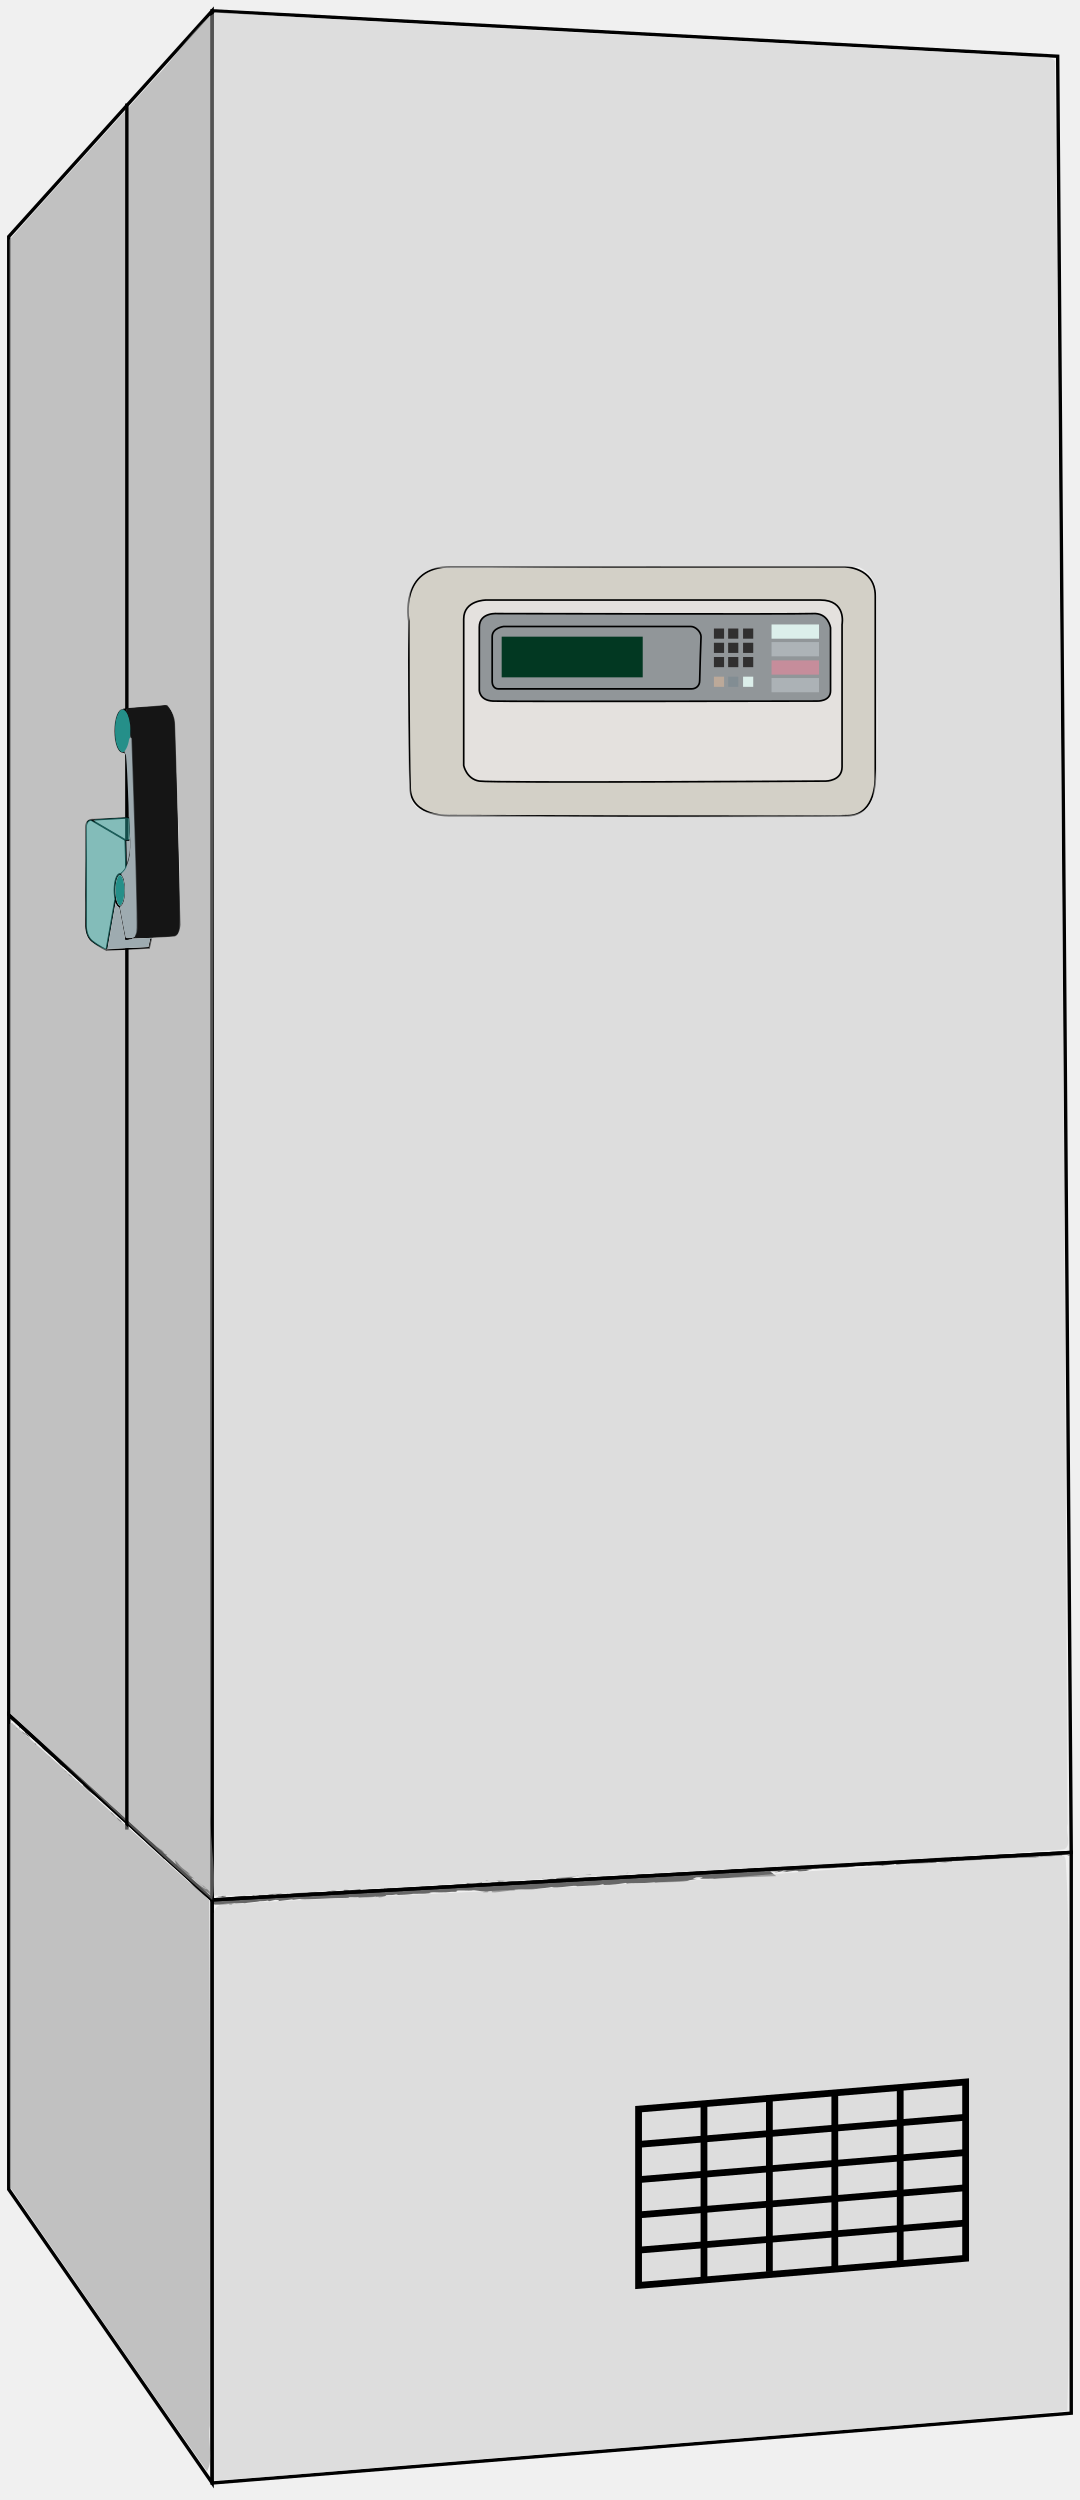
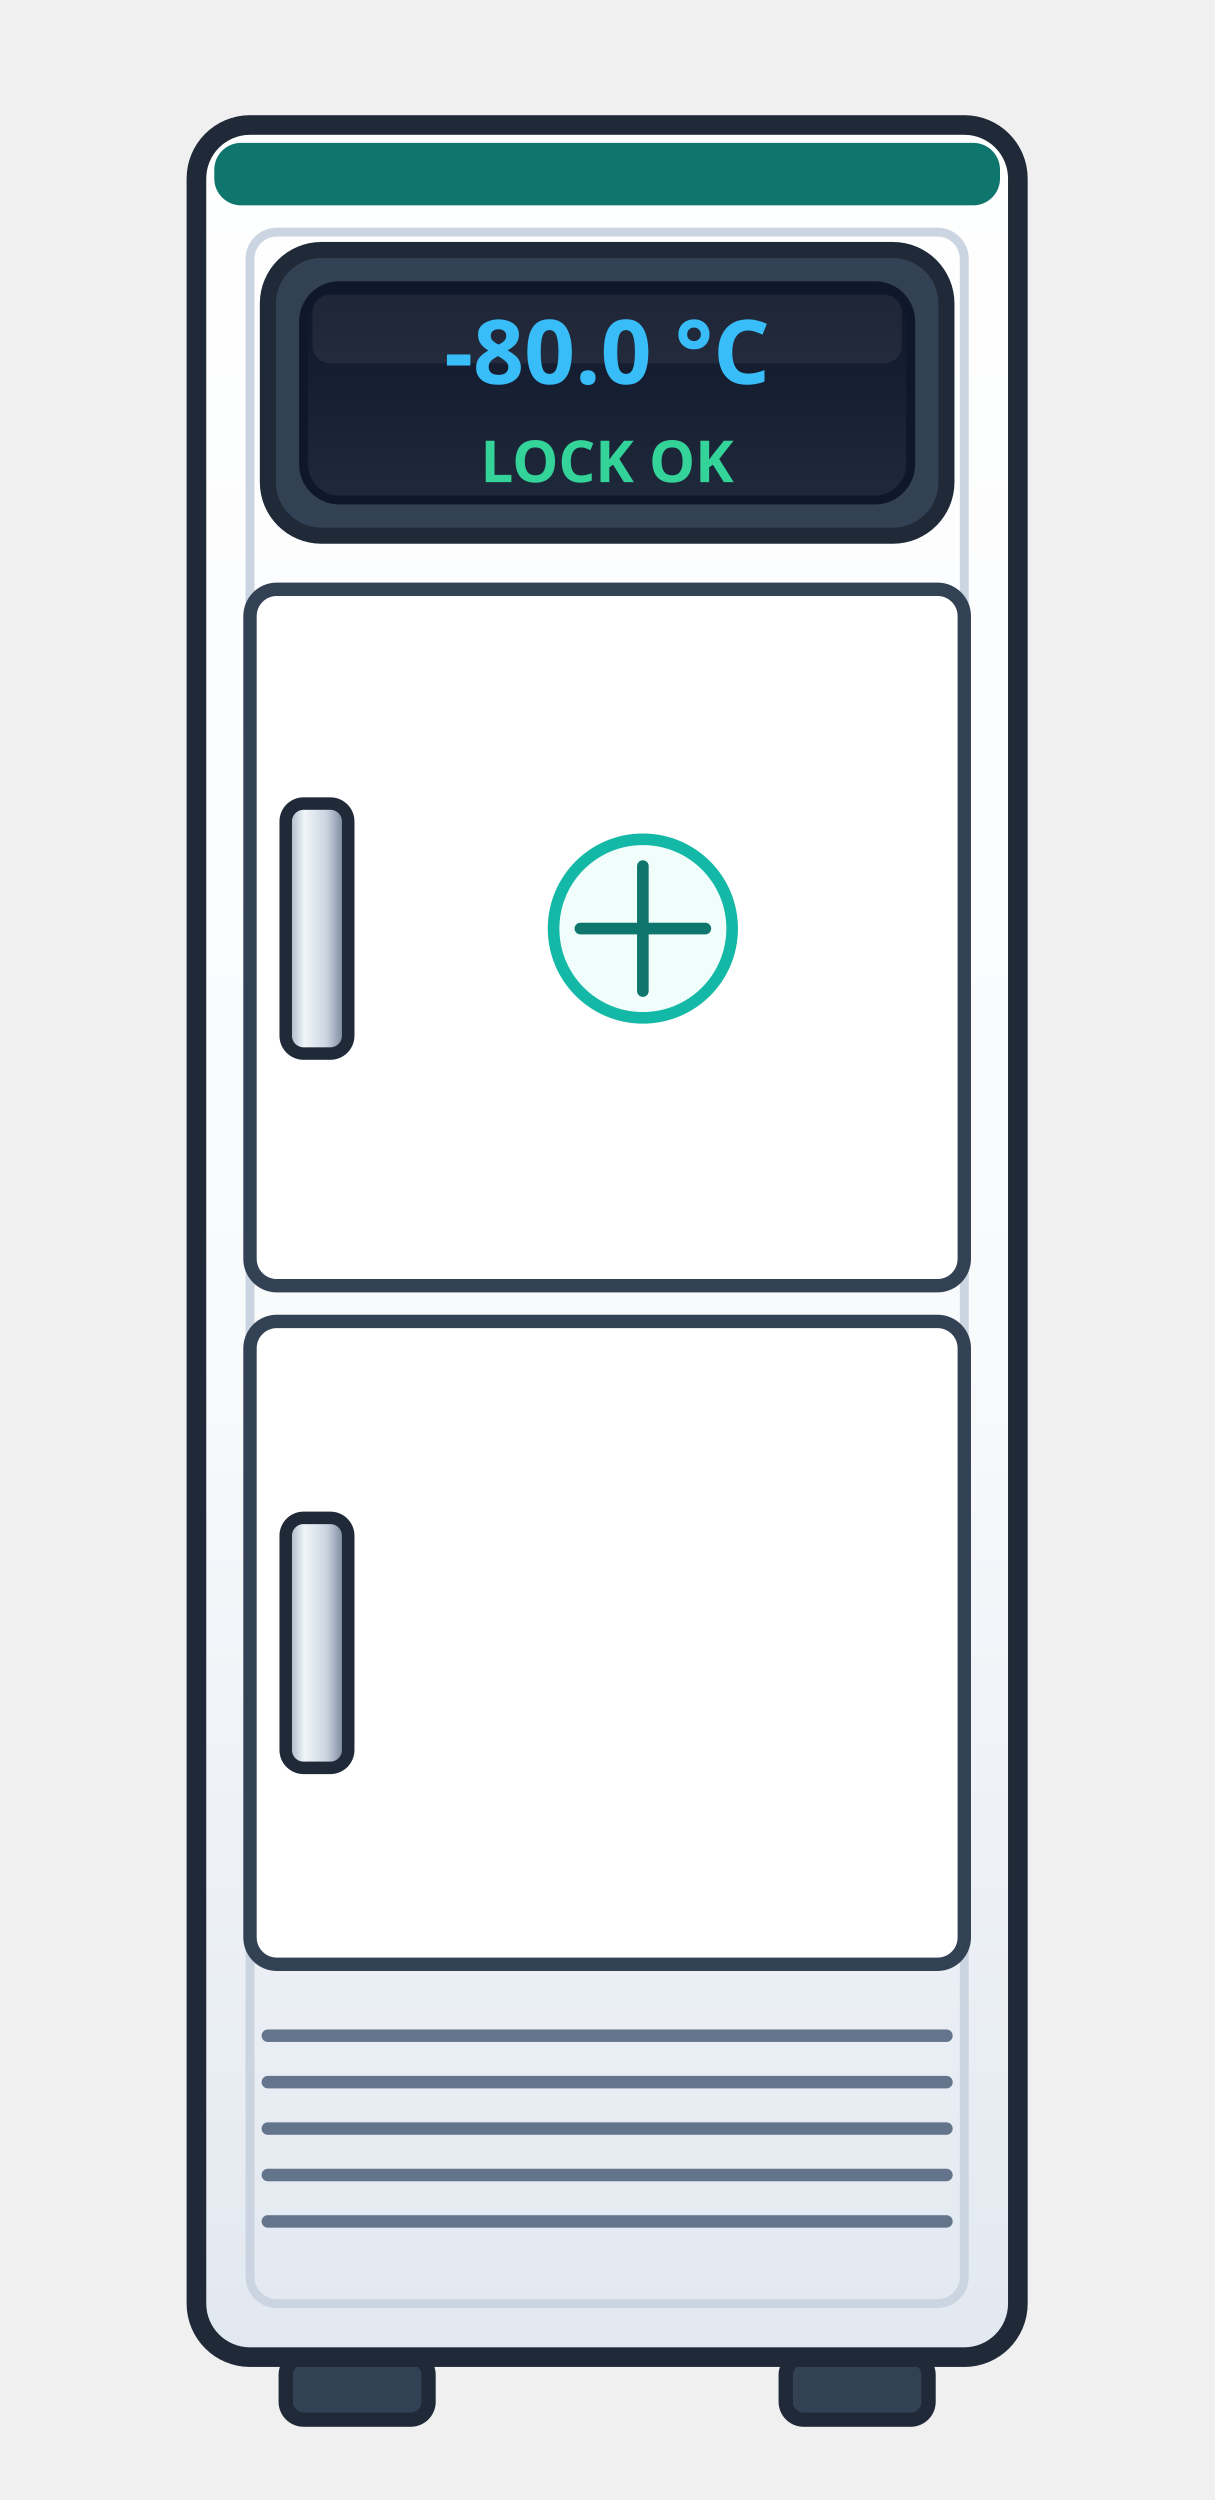
- <svg xmlns="http://www.w3.org/2000/svg" xmlns:xlink="http://www.w3.org/1999/xlink" version="1.1" x="0" y="0" viewBox="-0.944 -0.944 159.184 368.702" xml:space="preserve" id="svg9242" width="159.184" height="368.702">
-   <defs id="defs9246">
-     <clipPath id="SVGID_4_">
-       <use xlink:href="#SVGID_3_" id="use7455" x="0" y="0" width="100%" height="100%" overflow="visible" />
-     </clipPath>
-     <clipPath id="SVGID_6_">
-       <use xlink:href="#SVGID_5_" id="use7493" x="0" y="0" width="100%" height="100%" overflow="visible" />
-     </clipPath>
-     <clipPath id="SVGID_8_">
-       <use xlink:href="#SVGID_7_" id="use7525" x="0" y="0" width="100%" height="100%" overflow="visible" />
-     </clipPath>
-     <clipPath id="SVGID_10_">
-       <use xlink:href="#SVGID_9_" id="use7537" x="0" y="0" width="100%" height="100%" overflow="visible" />
-     </clipPath>
-     <clipPath id="SVGID_34_">
-       <use xlink:href="#SVGID_33_" id="use7837" x="0" y="0" width="100%" height="100%" overflow="visible" />
-     </clipPath>
-     <clipPath id="SVGID_68_">
-       <use xlink:href="#SVGID_67_" id="use8187" x="0" y="0" width="100%" height="100%" overflow="visible" />
-     </clipPath>
-     <clipPath id="SVGID_72_">
-       <use xlink:href="#SVGID_71_" id="use8215" x="0" y="0" width="100%" height="100%" overflow="visible" />
-     </clipPath>
-     <clipPath id="SVGID_80_">
-       <use xlink:href="#SVGID_79_" id="use8271" x="0" y="0" width="100%" height="100%" overflow="visible" />
-     </clipPath>
-     <clipPath id="SVGID_70_">
-       <use xlink:href="#SVGID_69_" id="use8193" x="0" y="0" width="100%" height="100%" overflow="visible" />
-     </clipPath>
-     <clipPath id="SVGID_74_">
-       <use xlink:href="#SVGID_73_" id="use8221" x="0" y="0" width="100%" height="100%" overflow="visible" />
-     </clipPath>
-     <clipPath id="SVGID_82_">
-       <use xlink:href="#SVGID_81_" id="use8277" x="0" y="0" width="100%" height="100%" overflow="visible" />
-     </clipPath>
-     <defs id="defs7453">
-       <path id="SVGID_3_" class="st5" d="M127.6 149.8c-2.1.1-4.2.3-6.3.4-.1-.6-.1-1.8.1-2.6 2.1-.1 4.2-.3 6.3-.4-.2.7-.1 1.9-.1 2.6z" />
-     </defs>
-     <defs id="defs7491">
-       <path id="SVGID_5_" class="st5" d="M127.7 147.2c-2.1.1-4.2.3-6.3.4.1-.2.1-.4.3-.5 2.1-.1 4.2-.3 6.2-.4 0 0-.1.2-.2.5z" />
-     </defs>
-     <defs id="defs7523">
-       <path id="SVGID_7_" class="st5" d="m128.4 151.3-6.3.4c1.9-.1 4.4-.3 6.3-.4z" />
-     </defs>
-     <defs id="defs7535">
-       <path id="SVGID_9_" class="st5" d="m128.4 151.3-6.3.4c2-.1 4.5-.3 6.3-.4z" />
-     </defs>
-     <defs id="defs7835">
-       <path id="SVGID_33_" class="st5" d="M129 148.3c-2.1.1-4.2.3-6.3.4-.1-.6-.2-1.1-.3-1.4 2.1-.1 4.2-.3 6.3-.4.1.3.2.8.3 1.4z" />
-     </defs>
-     <defs id="defs8185">
-       <path id="SVGID_67_" class="st5" d="M122 146.9c.4 0 .7 1.1.8 2.4l-1.4-.1v-.8c0-.9.3-1.5.6-1.5z" />
-     </defs>
-     <defs id="defs8213">
-       <path id="SVGID_71_" class="st5" d="M122.1 146.9h-.1.1z" />
-     </defs>
-     <defs id="defs8269">
-       <path id="SVGID_79_" class="st5" d="M122 146.9c.1.1 1.6 2.3.2 4.8h-.2c-.3-.3-.6-1.3-.6-2.4v-1.4c0-.1 0-.1.1-.2 0-.1.1-.1.1-.2v-.1c.2-.4.3-.5.4-.5z" />
-     </defs>
-     <defs id="defs8191">
-       <path id="SVGID_69_" d="M121.4 149.2v-1.4l.1-.1v-.2l.1-.1v-.2l.1-.1v-.1h.1v-.1h.4v.1h.1v.1l.1.1v.1l.1.1v.2l.1.1v.3l.1.1v.6l.1.1v.5l-1.4-.1" />
-     </defs>
-     <defs id="defs8219">
-       <path id="SVGID_73_" d="M122.1 146.9h-.1.1" />
-     </defs>
-     <defs id="defs8275">
-       <path id="SVGID_81_" d="m122.8 149.7-.1.2v.5l-.1.2v.2l-.1.2-.1.2-.1.3-.1.2h-.3v-.1l-.1-.1-.1-.1v-.1l-.1-.1v-.2l-.1-.1v-.3l-.1-.2v-.5l-.1-.2v-1.2h.1v-.7h.1v-.4h.1v-.2h.1v-.1l.1-.1.1-.1h.1v.1l.1.1v.1l.1.1v.1l.1.1v.1l.1.1v.1l.1.2v.1l.1.2v.1l.1.2v.5l.1.2v.4" />
-     </defs>
-     <linearGradient id="linearGradient10610">
-       <stop offset="0" id="stop10606" stop-color="#258f89" stop-opacity="1" />
-       <stop offset="1" id="stop10608" stop-color="#258f89" stop-opacity="0" />
+ <svg xmlns="http://www.w3.org/2000/svg" width="136" height="280" viewBox="0 0 136 280">
+   <defs>
+     <linearGradient id="g-chassis" x1="0" y1="0" x2="0" y2="1">
+       <stop offset="0%" stop-color="#FFFFFF" />
+       <stop offset="55%" stop-color="#F8FAFC" />
+       <stop offset="100%" stop-color="#E2E8F0" />
    </linearGradient>
-     <linearGradient xlink:href="#linearGradient10610" id="linearGradient10612" x1="123.097" y1="139.195" x2="130.886" y2="139.195" gradientUnits="userSpaceOnUse" />
+     <linearGradient id="g-chassis-h" x1="0" y1="0" x2="1" y2="0">
+       <stop offset="0%" stop-color="#E2E8F0" />
+       <stop offset="22%" stop-color="#F8FAFC" />
+       <stop offset="80%" stop-color="#F1F5F9" />
+       <stop offset="100%" stop-color="#CBD5E1" />
+     </linearGradient>
+     <linearGradient id="g-bezel" x1="0" y1="0" x2="0" y2="1">
+       <stop offset="0%" stop-color="#475569" />
+       <stop offset="100%" stop-color="#1E293B" />
+     </linearGradient>
+     <linearGradient id="g-metal" x1="0" y1="0" x2="1" y2="0">
+       <stop offset="0%" stop-color="#94A3B8" />
+       <stop offset="30%" stop-color="#F1F5F9" />
+       <stop offset="65%" stop-color="#CBD5E1" />
+       <stop offset="100%" stop-color="#64748B" />
+     </linearGradient>
+     <linearGradient id="g-metal-v" x1="0" y1="0" x2="0" y2="1">
+       <stop offset="0%" stop-color="#E2E8F0" />
+       <stop offset="45%" stop-color="#F8FAFC" />
+       <stop offset="100%" stop-color="#94A3B8" />
+     </linearGradient>
+     <linearGradient id="g-teal" x1="0" y1="0" x2="0" y2="1">
+       <stop offset="0%" stop-color="#14B8A6" />
+       <stop offset="100%" stop-color="#0F766E" />
+     </linearGradient>
+     <linearGradient id="g-glass" x1="0" y1="0" x2="1" y2="0">
+       <stop offset="0%" stop-color="#E6F2F7" stop-opacity="0.82" />
+       <stop offset="28%" stop-color="#F8FCFE" stop-opacity="0.65" />
+       <stop offset="75%" stop-color="#E6F2F7" stop-opacity="0.58" />
+       <stop offset="100%" stop-color="#CBE4EE" stop-opacity="0.80" />
+     </linearGradient>
+     <linearGradient id="g-liquid" x1="0" y1="0" x2="0" y2="1">
+       <stop offset="0%" stop-color="#99F6E4" stop-opacity="0.55" />
+       <stop offset="100%" stop-color="#14B8A6" stop-opacity="0.38" />
+     </linearGradient>
+     <linearGradient id="g-screen" x1="0" y1="0" x2="0" y2="1">
+       <stop offset="0%" stop-color="#0F172A" />
+       <stop offset="100%" stop-color="#1E293B" />
+     </linearGradient>
+     <linearGradient id="g-brass" x1="0" y1="0" x2="1" y2="0">
+       <stop offset="0%" stop-color="#B45309" />
+       <stop offset="35%" stop-color="#FDE68A" />
+       <stop offset="75%" stop-color="#F59E0B" />
+       <stop offset="100%" stop-color="#92400E" />
+     </linearGradient>
+     <linearGradient id="g-copper" x1="0" y1="0" x2="1" y2="0">
+       <stop offset="0%" stop-color="#9A3412" />
+       <stop offset="35%" stop-color="#FDBA74" />
+       <stop offset="70%" stop-color="#EA580C" />
+       <stop offset="100%" stop-color="#7C2D12" />
+     </linearGradient>
+     <linearGradient id="g-rubber" x1="0" y1="0" x2="1" y2="1">
+       <stop offset="0%" stop-color="#14B8A6" />
+       <stop offset="100%" stop-color="#115E59" />
+     </linearGradient>
  </defs>
-   <style type="text/css" id="style2">.st2{fill:#676767}.st5{enable-background:new}.st108,.st109{stroke:#000;stroke-miterlimit:10}.st108{fill:none;stroke-width:.25}.st109{stroke-width:.5}.st109,.st111{fill:none}.st113{fill:#919699;stroke:#000;stroke-width:.25;stroke-miterlimit:10}.st114{fill:#302f2f}</style>
-   <switch id="switch9240" transform="translate(-105.356 -18.949)">
-     <g id="g9238">
-       <g id="レイヤー_7">
-         <g id="レイヤー_12">
-           <g id="g201">
-             <g id="g199">
-               <g id="g197">
-                 <g id="g195">
-                   <path class="st2" d="M105.4 271.3s-.1 0 0 0c0 .1 0 0 0 0z" id="path33" />
-                   <path class="st2" id="polygon35" d="M105.9 271.5h-.1z" />
-                   <path class="st2" d="M106.2 271.8c.1-.1-.1-.1-.2-.2l-.1.1c.1 0 .3 0 .3.1z" id="path37" />
-                   <path class="st2" d="M106.2 272.2c0-.1 0 0 0 0-.1-.1-.1-.1 0 0-.1-.1 0-.1 0 0z" id="path39" />
-                   <path class="st2" d="M106.1 272.1s0 .1 0 0z" id="path41" />
-                   <path class="st2" d="M106.3 272.3c-.1 0 0 0 0 0z" id="path43" />
-                   <path class="st2" d="M106.4 272.2z" id="path45" />
-                   <path class="st2" d="M106.3 272.2c.1 0 .1 0 0 0 .1 0 .1 0 0 0z" id="path47" />
-                   <path class="st2" d="M106.3 272.2c0-.1 0-.1 0 0 0-.2-.1-.1 0 0z" id="path49" />
-                   <path class="st2" d="M106.3 271.7c0-.1 0 0 0 0z" id="path51" />
-                   <path class="st2" d="M106.6 272.6s0-.1.1-.1h-.1v.1z" id="path53" />
-                   <path class="st2" d="M106.6 272.5c.1-.1 0-.1 0 0z" id="path55" />
-                   <path class="st2" id="polygon57" d="M106.6 272.1h-.2z" />
-                   <path class="st2" id="polygon59" d="m106.8 272.7-.1.1z" />
-                   <path class="st2" d="M106.9 272.9c-.1 0 0 .1-.1.1h.2c-.1 0-.1-.1-.1-.1z" id="path61" />
-                   <path class="st2" d="M107.1 273c-.1 0-.1 0 0 0-.1 0-.1 0 0 0z" id="path63" />
-                   <path class="st2" d="M106.8 272.6s-.1 0 0 0z" id="path65" />
-                   <path class="st2" d="M106.8 272.6z" id="path67" />
-                   <path class="st2" d="M106.8 272.6s0-.1 0 0z" id="path69" />
-                   <path class="st2" d="M106.6 272.3c.1 0 .2 0 .1-.1 0 0 0 .1-.1.1z" id="path71" />
-                   <path class="st2" d="M106.8 272.5c0-.1 0-.1 0 0z" id="path73" />
-                   <path class="st2" id="polygon75" d="M106.8 272.5h.1-.1z" />
-                   <path class="st2" d="M107 272.8h.1-.1z" id="path77" />
-                   <path class="st2" d="M106.9 272.7z" id="path79" />
-                   <path class="st2" d="M107.1 272.7c-.1 0-.1 0 0 0-.1 0-.1 0 0 0z" id="path83" />
-                   <path class="st2" d="M107.2 273c-.1 0-.1 0 0 0z" id="path85" />
-                   <path class="st2" d="M106.9 272.7z" id="path87" />
-                   <path class="st2" d="M106.9 272.7s.1 0 0 0c.1 0 0 0 0 0z" id="path89" />
-                   <path class="st2" d="M109.6 274.4c-.1 0-.7-.5-1.2-1-.5-.4-.4.1 0 .6 0 0 .1 0 .6.4-.2-.2-1.1-1.1-.6-.8.7.6.5.5.8.9-.2-.3 1 .7.9.4l-.5-.5c-.1 0 .2.2 0 0z" id="path91" />
-                   <path class="st2" d="m107.4 273.1-.1-.1.2.2c.1.1.2.2.3.4.4.3.5.3.5.3z" id="path93" />
-                   <path class="st2" d="M107.2 272.9c.1 0 .2 0 .2-.1-.1-.1-.1 0-.2 0 .1.1 0 0 0 .1 0 0-.1 0 0 0-.1 0-.1 0 0 0 .1.1 0 0 0 0z" id="path95" />
-                   <path class="st2" d="M107 272.1c-.1 0-.1 0 0 0z" id="path97" />
-                   <path class="st2" d="M107 272.2c-.1 0-.1 0 0 0-.1-.1-.1-.1 0 0-.1-.1-.2-.1 0 0-.1.1-.1.2-.1.2 0-.1 0-.1.1-.2z" id="path99" />
-                   <path class="st2" d="M107.1 272.5h.1v-.1l-.1.1z" id="path101" />
-                   <path class="st2" id="polygon103" d="m108.9 274.5-.4-.3-.2-.1z" />
-                   <path class="st2" id="polygon105" d="m109.8 275.4-.2-.3-.1.1z" />
-                   <path class="st2" d="M183.7 295.1h.3-.3z" id="path107" />
-                   <path class="st2" d="M181.3 295.3s.1 0 0 0z" id="path109" />
-                   <path class="st2" d="M137 298.7c.5 0 1 .1 1 0l-.2-.1c-.4.1-.6.1-.8.1z" id="path111" />
-                   <path class="st2" d="M161.6 296.8h-.1c-.1 0-.2.1-.3.1.1 0 .3-.1.4-.1z" id="path113" />
-                   <path class="st2" d="M161.9 296.4h.6-.6z" id="path115" />
-                   <path class="st2" d="m196.8 294.3.4-.1c-.6 0-.3.1-.4.1z" id="path117" />
-                   <path class="st2" d="m120.7 285.3.7.7c-.3-.4-.5-.7-.7-.7z" id="path119" />
-                   <path class="st2" d="M182.8 296.1c.2 0 .3 0 .3-.1-.2 0-.3.1-.3.1z" id="path121" />
-                   <path class="st2" d="M122.4 286.8c-.1-.1-.1-.1-.1-.2-.2-.2-.5-.4-.7-.6.1.3.4.6.8.8z" id="path123" />
-                   <path class="st2" d="M244.4 291.8h.1c0-.1 0 0-.1 0z" id="path125" />
-                   <path class="st2" d="M258.3 291.8h-.6c.2.1.3.1.6 0z" id="path127" />
-                   <path class="st2" d="M113.9 279.1c-.2-.2 0 0 0 0z" id="path129" />
-                   <path class="st2" d="M113 277.9c.1 0 .1.1.1.1 0-.1 0-.1-.1-.1z" id="path131" />
-                   <path class="st2" d="M125 288.5z" id="path133" />
-                   <path class="st2" d="m113.6 278.8.3.3-.3-.3z" id="path135" />
-                   <path class="st2" d="m113.6 278.9-.2-.2.2.2z" id="path137" />
-                   <path class="st2" d="M114.3 279.4c-.1-.1-.2-.2-.4-.3 0 0 .1.1 0 .1.1 0 .2.1.4.2z" id="path139" />
-                   <path class="st2" d="M218.9 293.4c.1 0 .1 0 0 0 .4-.1.3 0 0 0z" id="path141" />
-                   <path class="st2" d="M145 297.3z" id="path143" />
-                   <path class="st2" d="M146.1 297.2c-.5.1-.7.1-1.1.1l.4.2z" id="path145" />
-                   <path class="st2" d="M189.4 294.8h-.8c.9-.2 1.6-.2.9-.2-.1.3-3.1.2-3.1.5h-.5.3c-1-.1-.7.2-2 .3-.5 0-.8 0-.5-.1l-1 .1h.1l-1.5.1c-.2.1-.7.1-1 .2-.4 0 .2 0 .1-.1l-.8.1c-.4 0 .4-.2.9-.2-.8-.2-.7.1-2.4 0l.8-.1c-.5-.1-1.2 0-2.1-.1.2 0 1.8.1.9.3-.3 0-.6 0-1.1.1 0-.1-.5 0-1.1 0v-.1c-.7.1-.6.1-1 .2-.7 0-.9-.1-1.1-.1-1.2 0 .8.1-.6.2-1 0-1.7.1-2.8.2-.7 0 .1-.1-.1-.1l-.6.1h-.1c-.5.1 0 .1-.8.2-.2.1-1.7-.1-2.6.1-.2 0 .1-.1 0-.1-1.4.2-1.2.1-2.3.3h-1c.7.1-.2.2-1 .3.3 0 .5.1.6.1H161c-.2 0 0-.1.2-.1h-.2c-.4 0-.2-.1.1-.2.1 0 .3 0 .5.1.3-.1.6-.2.5-.3-.1 0-.2 0-.4.1.1 0 .1 0 .1-.1 0 0-.2 0-.4.1l-.3-.1-.1.1h-1.6c-1.2.2-2.2.5-4 .6.5-.1.1-.2.1-.3.5.1 1.4-.1 2.4-.2-.5 0-.4 0-.3-.1l-1.7.2c0-.1-.4-.1-.8-.1.4.2-1.3.2-2 .3 0-.1.1-.1 1-.2-.9-.1-1.2.3-2.1.2h.4c-.5.1-1.7.1-1.4 0h.2c-1.4.1-4.2.2-4.4.4 0 0 .2-.2.3-.2l-2.4.7c.2-.2-.6-.4.5-.6-.3 0-.7 0-1.4.1.2 0 .6.2.3.2-.9-.1-.6-.1-1.6-.1.3 0 0 .3-.6.3.1 0-.1-.2.1-.3l-1.3.3c.3-.1 0-.2-.3-.2.1 0-1.1.1-1.5.1h.6c-1.5 0-1.5.4-2.9.5.2-.1.4-.3-.3-.3 0 0-.1.1-.3.1-.1 0-.3-.1-.6-.3-.5-.2-1-.6-1.5-1l-.1-.2-.8-.6c.6.3 2.1 1.2 2.9 1.8-.4-.4-.1-.2-.7-.7-.2-.2.4.2.6.4l-1.4-1.3c0 .2-1.2-.9-1.2-.8l1.7 1.3c0 .2-1.2-.6-2.2-1.5-.2-.3.4 0 .4 0-.2-.1-1-.8-1.1-.9l.5.3c-.5-.6-1-.7-1.6-1.4-.2-.2-.6-.8-.7-.7.3.5 0 .9-.3.7-.1-.1-1.1-1.2-1.4-1.5-.3-.4.8.3.5-.1 0 0-.3-.1-.4-.2-.2-.2.2 0-.4-.5-.2 0-1.1-1-.3-.1-.6-.5-.5-.5-1.2-1.1.1.2-.8-.3-1.3-.7.1 0 0-.1-.1-.2-1.1-1-1.6-1.6-2.6-2.5-.1-.1-.5-.6-.3-.4-.2-.1-.3-.2-.6-.5-.5-.6.7.6.3.1-.1 0-.9-.7-1.4-1 .1.2 1 .9 1.5 1.3-.1.1-1-.5-2.1-1.4-.9-.7-.3-.4-.5-.5-1.6-1.5-1.5-1-2.8-2.3-.4-.5.1-.2.1-.3.7.6 1 1 1.5 1.4l-.5-.6c.2.2.7.6.9.8-.4-.5-2.6-2.4-3.8-3.6-.2-.2-.6-.5-.5-.3l.4.3c.3.4-.8-.6-.3-.1-.6-.4-1.2-.9-1.9-1.6l-.1-.2s.4.5.7.6c-.3-.2-1-1.1-1.4-1.3l.5.5c-.6-.4-1.3-.9-1.9-1.5.2.4.2.1.5.6-.3-.5 1.6 1.5 1.1.8.4.5.8.8 1.3 1.4 0 0-.2-.3.4.3l.1.1c-.1-.1-.2-.2-.2-.3.3.2 1.2 1 1.5 1.2.3.3-.2-.1 0 .1l.5.3c0 .1.8.9 0 .2l.7.6c.4.4.9.9 1.3 1.2.3.3.9.7.5.5l1.1.9c1 1 2.3 1.9 3.4 3.1.4.3.8.6 1.3 1.2l.1.2c.5.4 1.3 1.3 1.6 1.4.4.6 2.2 2 2.9 2.8h.1c.5.5 1.1 1 1.8 1.6v-.1c.6.5 1.5 1.4 2.4 2.3-.1 0-.3-.3-.5-.4.5.6 1.1 1.1 1.7 1.6.3.3.6.5.9.7.1.1.3.2.4.4l.5.5c.1 0 .1.1.2.1h.9-.1.6-.4c.3 0 .7 0 1-.1l.2.1h.1c.4 0 .3-.1.1-.1.2 0 .4-.1.5-.1.3.1 1-.1 1.5 0 .3-.1 2-.2 2.2-.3h-.1c.4 0 .9 0 1.3-.1l.2.1.9-.2c.6 0 .8.1.3.2 1.4-.2 1.1-.1 2.3-.3l-.1.1c.4 0 1.1-.2 1.3-.1.9.1 4.6-.2 7.1-.2-.5-.2 1.1 0 1.2-.1.1 0 .5.1.1.1 1.2-.1 1.9 0 2.7-.2.1 0-.3.1-.1.1.1 0 .4-.1.5 0 .1 0-.2.1-.4.1 1.3-.1 1.4-.3 1.5-.4.6 0 1 0 1.4-.1.2 0 .6.1-.2.1.4 0 2.7-.1 2.7-.2h.7c1 0 1.1 0 2-.1h-.3c.4-.2.8-.1 1.6-.1 1.8 0 .8-.1 2.5-.1l-.1-.1c.2-.2 1.6 0 2.6-.1h-.4c.6-.1 1.6.2 2.1.2.1 0-.2 0-.4.1 1.5 0 .2-.1 1.3-.2.2.1-.3.2.5.2.4 0 2.1-.3 3.1-.3-.2 0-.4-.1.1-.1.8-.1 2.1.1 2.8-.1h.1c.6-.1 1.9-.2 2.3-.3.6.3 3.7-.4 3.7-.1l1.8-.1c1.2 0 1.6-.1 2-.2.3 0 .1 0 .1.1 1.7 0 1.9-.1 3.3-.3l.2.1c.4-.1 2.5 0 4.2-.2l-.2.1c1.9-.2 4.5 0 5.2-.4l1.2-.2c-1.6.1.2-.2-.4-.2.6-.1 1.6 0 .9.1h-.1c-.3.2 2 0 2 .1 3.2-.2 6.3-.3 9.2-.4l-.9-.7h1c.3 0 .4.1-.4.1.4.1 1.2-.1 1.3-.2 1.5 0-.6.2-.1.2h.6-.1c.5-.1.5-.1 1.4-.2.6 0 .3.1.5.1h.3l1.3-.1-.5-.1c.6-.1 1.2-.1.6-.2.9.1 4.9-.2 5.4-.2.8-.1 1.6-.2 2.6-.2-.2 0-.4-.1.5-.2-.3.3 1.6 0 2.3.2-.6-.1 2.4-.2 1.5-.3.7 0 0 .1.6.1 1.7-.2 3.7-.1 5.8-.3 0 0-.3-.1.1-.1l1.1.1c.4 0 .4-.2 1.1-.1-.1 0-.3-.1 0-.1 4.1-.1 8.4-.6 12.6-.5-.6 0-.2-.1.2-.1-.3 0 0-.1-.1-.1h1.8c.3-.1 1.9-.1 2.1-.2l-.6.1c.7-.2-1-.3-1-.5-.8.2-2.2-.1-3.5.2-.3 0 .3-.1.1-.1-.3.1-.8.1-1.5.1h.1c-2.2.1-3.1.1-5.5.2l.2.1h-.9c-.6.2 1.5-.1.9.1-.7-.1-3.7.2-4.1 0-.8 0 .2.1-.6.1h-.2l-.2.1c-.5 0-.8 0-.8-.1h.5c-.7 0-1.9.1-2.2.1h.8c-2.2.2-4.9.2-7 .5h.2c-1.6.2-1.3 0-3.1.2h.1c-.4.1-.8.1-1.3.1.4-.1-.8-.1-.3-.1-1.7.2-.9.1-2 .3l-.3-.1c-.4.1-.4.1-1.3.2.7-.1-.6-.1.2-.2-1.9-.1-2.7.3-3.6.1-.8.2 1.6 0 1.1.1.4 0-.7.2-1.3.2-.6 0-1-.2-2.5-.1h.3c-.6 0-1.1.1-1.8.1-.4.1-.9 0-1 .2l1.4-.1c-.8.1-1.5.3-2.8.3.1 0 .5-.1.7-.1-.4 0-.7.1-1.1 0 .1-.2 1.7-.1 2.5-.3-.4 0-1.6.2-1.2 0-.6.2-1.5.1-2.5.3l.1-.1c-.2 0-.5.1-.8.1l.5-.1c-.8.1-1.6 0-2.4.1 1.6-.1.4.1 1.1.1-2 .2-1.2-.2-3.4 0 .3 0 1.2 0 .7.1h-1.3c-1.5.1.2.1-.4.2-.5-.1-.7.1-1.4.2v-.1c-1.7 0-.4.2-2 .2l.6-.2-.8.1.2-.1c-.9.1-1.1.1-2 .1.2.1-.1.2-.9.2-.5 0 .3-.1-.8 0 .2-.1.5-.2 1-.1 0 0 .2-.1.3-.1-.6 0-1.4.1-1.8.1h.4l-1.6.2c-.2 0-.1-.1.1-.1-.3 0-.5.1-1 .1.1-.1.1-.2.7-.2l-1.5.2c-.1 0-.8 0-.6-.1-.8 0-2 .3-3.1.3-.1 0-.2 0-.4.1-1 0-1.9 0-3.1.2l-.7-.1c-.9.1.9.1-.6.3-1.1.1-.4-.1-.8-.1-.6.1-1.5.3-2.6.2.8-.5 1-.5 1.3-.5zm-11.7.7c.2 0 .7-.1.8-.1-.2.1-.4.1-.8.1zm-17.8 1.2h.7-.7zm-43.4-15.3c.4.4.3.2 0 0zm-.7-.7c-.1-.1-.1-.1 0 0l.4.4c-.1-.1-.2-.3-.4-.4zm106.5 13.1h-.2.2z" id="path147" />
-                   <path class="st2" d="M161.9 296.5h.1-.1z" id="path149" />
-                   <path class="st2" d="M196.7 294.3c.1 0 .1 0 0 0z" id="path151" />
-                   <path class="st2" d="M128.4 291.1c.2.2.2.3.3.3l-.3-.3z" id="path153" />
-                   <path class="st2" d="m111.5 277 .5.4c-.2-.2-.3-.3-.5-.4.1 0 .2.1 0 0z" id="path155" />
-                   <path class="st2" d="M107.6 272.7s0-.1 0 0l.1.1c.1 0 0-.1-.1-.1z" id="path157" />
-                   <path class="st2" d="M111.3 276.4c0-.1-.3-.4-.7-.7l.1.1c-.2-.1.2.2.6.6z" id="path159" />
-                   <path class="st2" d="m110.5 275.6-.3-.3c-.1 0 .1.1.3.3z" id="path161" />
-                   <path class="st2" d="M114.7 279.8c-.2-.2-.2 0-.2-.1-.3-.1 1.2.9.2.1z" id="path163" />
-                   <path class="st2" id="polygon165" d="m111.5 276.2-.3-.3v.2z" />
-                   <path class="st2" d="m113.9 278.5-.5-.5s-.1 0-.2-.1c.3.2.7.6.7.6z" id="path167" />
-                   <path class="st2" d="M113.2 277.8c-.2-.2-.4-.3-.5-.4.1.1.3.3.5.4z" id="path169" />
-                   <path class="st2" id="polygon171" d="m112.5 277.1-.6-.5.2.1z" />
-                   <path class="st2" d="m119.9 284 .6.5c.1 0-.1-.1-.3-.3-.2-.1-.4-.3-.3-.2z" id="path173" />
-                   <path class="st2" d="M118.2 282.1c.2.2.1.2.2.3l.1-.1z" id="path175" />
-                   <path class="st2" d="M120 283.7c.1 0 1 .7.2 0-.1 0-.7-.5-.2 0z" id="path177" />
-                   <path class="st2" id="polygon179" d="M128.8 292.2h.3l-.2-.2z" />
-                   <path class="st2" d="M137.7 297.6c-1 0-.2.1-1.1.1-.2.1.7 0 .5.1.5-.1.8-.1.6-.2z" id="path181" />
-                   <path class="st2" d="M137 297.8h-.3.3z" id="path183" />
-                   <path class="st2" id="polygon185" d="M260.9 291.8h-.3.7z" />
-                   <path class="st2" d="m261.8 291.6.2.1.4-.1h-.6z" id="path187" />
-                   <path class="st2" d="M176 295.3c.1.1.2.1.5 0z" id="path189" />
-                   <path class="st2" id="polygon191" d="m184.6 295.1-.1-.1h-.2z" />
-                   <path class="st2" d="M191.6 294.4c-.3 0-.6 0-.9.1.6-.1 1 .1.9-.1z" id="path193" />
-                 </g>
-               </g>
-             </g>
-           </g>
-         </g>
-       </g>
-       <g id="レイヤー_13">
-         <path class="st108" d="M129 122.1s1 1.1 1.1 2.5c.1 1.4.8 29.8.8 29.8s-.1 1.5-.8 1.6c-.7.1-6.2.3-6.2.3s.5.1.7-1c.2-1.1-.8-29.2-.8-29.2.1-1.2-.4-3.6-1.2-3.5z" id="path8565" />
-         <path class="st108" d="M122.5 128.9s.5-.2.6.9c.1 1.2.5 11 .5 11s.6 4.9-1.4 6.1" id="path8567" />
-         <path class="st108" id="polyline8569" d="m122.1 151.7.9 4.8.9-.1" />
-         <ellipse class="st108" cx="122.5" cy="125.8" rx="1.1" ry="3.1" id="ellipse8573" />
-         <path class="st108" d="m123.399 138.61-5.199.29s-1.1-.2-1.1 1.1v14.4s-.1 1.6.9 2.4c1 .8 2.1 1.3 2.1 1.3l1.3-7.4" id="path8575" />
-         <path class="st108" id="polyline8577" d="M123.5 141.9h-.6l-5.1-3" />
-         <path class="st108" id="line8579" d="m123 145.8-.1-3.9" />
-         <path class="st108" id="polyline8581" d="m126.7 156.4-.3 1.4-6.2.3" />
-         <ellipse class="st108" cx="122.1" cy="149.3" rx=".8" ry="2.4" id="ellipse8571" />
-       </g>
-       <g id="レイヤー_8">
-         <path class="st109" id="polygon8584" d="m135.7 298.2-30-27.3v-218l30-33.3z" />
-         <path class="st109" id="polygon8586" d="M262.4 291.2v82.7l-126.7 10.3v-86z" />
-         <path class="st109" id="polygon8588" d="M135.7 384.2v-86l-30-27.3v70z" />
-         <g id="レイヤー_2">
-           <path class="st109" id="polygon8590" d="m262.4 291.2-126.7 7V19.6l124.7 6.7z" />
-         </g>
-       </g>
-       <g id="レイヤー_17">
-         <g id="g8640">
-           <path d="M120.086 37.457c-4.747 5.311-9.615 10.548-14.287 15.905.059 72.448-.059 144.933.11 217.357 9.43 8.481 20.134 19.257 29.791 27.481.777-3.39-.414-8.837-.187-12.581.208-87.58.644-178.043.444-265.622-2.626 1.693-6.112 6.995-8.573 9.375l-7.298 8.085zm8.707 84.547c1.924 1.057.91 4.04 1.403 5.862.347 9.23 1.039 18.558.448 27.752-.854.879-2.68.17-3.671.65-.419.203-.484.875-.595 1.554-2.57.096-5.308.85-7.702-.425-1.634-.825-1.762-1.885-1.725-3.576.023-1.038.057-2.404-.004-3.832.054-3.722.254-7.278.308-11 1.95-.24 4.043-.41 6.12-.5-.084-.558-.01-.818-.014-1.437-.015-2.346.42-5.689-.513-7.757-.047-.103-.032-.176-.137-.231-.09-.048-.28-.085-.514-.098-.55-.59-.683-1.158-.798-1.955-.178-1.234-.077-2.771.41-3.882.766-.686 1.592-.732 2.598-.783 1.364-.068 2.976.082 4.223-.343z" id="path10182" opacity=".539" fill="#999" fill-opacity="1" stroke="none" stroke-width="1.873" stroke-linecap="round" stroke-linejoin="bevel" />
-           <path d="M171 101.6h57.9s4.6 0 4.6 4.3v26.9s.1 5.3-3.9 5.5c-5.1.2-58.7 0-58.7 0s-5.9.3-6-4.1c-.2-5.8-.2-24.6-.2-24.6s-1.5-8.1 6.3-8z" id="path8594" fill="#d3d0c7" stroke="#000" stroke-width=".25" stroke-miterlimit="10" />
-           <path class="st111" d="M172.6 110.1v19.1s-.8 4 4.5 4.2c5.3.3 48.8 0 48.8 0s3.2.2 3.2-3.1V109s-.5-2.7-4.8-2.7c-4.2 0-46.2-.1-46.2-.1s-5.6-.6-5.5 3.9z" id="path8596" />
-           <path class="st111" d="M175.1 110v9.9s0 1.6 2.2 1.5h47.8s2 .5 2-1.4v-9.8s-.1-1.5-1.9-1.3c-1.8.2-48.3-.7-48.3-.7s-1.8 0-1.8 1.8z" id="path8598" />
-           <path d="M172.8 109.3v21.6s.4 2 2.3 2.3c1.9.3 51.1 0 51.1 0s2.4 0 2.4-2.1v-21s.7-3.6-3.2-3.6h-49.3s-3.3 0-3.3 2.8z" id="path8600" fill="#e4e1de" stroke="#000" stroke-width=".25" stroke-miterlimit="10" />
-           <path class="st113" d="M175.1 110.5v9.3s0 1.5 2 1.6c2 .1 47.8 0 47.8 0s2 .1 2-1.5v-9.3s-.3-2.3-2.7-2.1c-2.4.1-46.3 0-46.3 0s-2.8-.3-2.8 2z" id="path8602" />
-           <path class="st113" d="M177 111.9v6.7c0 .3.2 1 .9 1h28.5c.6 0 1.2-.4 1.2-1.2 0-1 .2-6.5.2-6.5 0-.7-.8-1.5-1.5-1.5h-27.6s-1.7.2-1.7 1.5z" id="path8604" />
-           <path class="st114" id="rect8606" d="M209.7 110.7h1.5v1.5h-1.5z" />
-           <path class="st114" id="rect8608" d="M211.8 110.7h1.5v1.5h-1.5z" />
-           <path class="st114" id="rect8610" d="M214 110.7h1.5v1.5H214z" />
-           <path class="st114" id="rect8612" d="M209.7 112.8h1.5v1.5h-1.5z" />
-           <path class="st114" id="rect8614" d="M211.8 112.8h1.5v1.5h-1.5z" />
-           <path class="st114" id="rect8616" d="M214 112.8h1.5v1.5H214z" />
-           <path class="st114" id="rect8618" d="M209.7 114.9h1.5v1.5h-1.5z" />
-           <path class="st114" id="rect8620" d="M211.8 114.9h1.5v1.5h-1.5z" />
-           <path class="st114" id="rect8622" d="M214 114.9h1.5v1.5H214z" />
-           <path id="rect8624" d="M209.7 117.8h1.5v1.5h-1.5z" fill="#bca999" />
-           <path id="rect8626" d="M211.8 117.8h1.5v1.5h-1.5z" fill="#828d93" />
-           <path id="rect8628" d="M214 117.8h1.5v1.5H214z" fill="#dcefeb" />
-           <path id="rect8630" d="M218.2 110.1h7v2.1h-7z" fill="#dcefeb" />
-           <path id="rect8632" d="M218.2 112.7h7v2.1h-7z" fill="#adb3b7" />
-           <path id="rect8634" d="M218.2 115.4h7v2.1h-7z" fill="#c68d9b" />
-           <path id="rect8636" d="M218.2 118h7v2.1h-7z" fill="#acb2b6" />
-           <path id="rect8638" d="M178.4 111.9h20.8v6h-20.8z" fill="#023822" />
-           <path d="M123.12 33.276v254.558" id="path10190" fill="#258f89" stroke="#000" stroke-width=".5" stroke-linecap="butt" stroke-linejoin="miter" stroke-miterlimit="4" stroke-dasharray="none" stroke-opacity="1" />
-           <path d="M105.84 272.26c.023 22.759-.048 45.532.035 68.28 9.688 13.977 19.28 28.024 29.066 41.93.981-1.643.075-4.633.415-6.72.021-25.838.093-51.715-.076-77.528-9.814-8.585-19.307-17.524-29.112-26.114z" id="path10184" opacity=".539" fill="#999" fill-opacity="1" stroke="none" stroke-width="1.873" stroke-linecap="round" stroke-linejoin="bevel" />
-           <path d="M260.958 291.613c-16.95 1.012-33.91 1.938-50.824 3.494-22.638 1.341-45.293 2.34-67.944 3.45-1.938.618-6.004-.772-6.233 1.6v83.659c11.706-.682 23.793-1.953 35.643-2.818 30.073-2.506 60.173-4.717 90.226-7.437.416-14.178.06-28.652.178-42.944-.166-12.75.34-25.536-.416-38.265-.053-.32-.204-.825-.63-.74z" id="path10186" opacity=".539" fill="#ccc" fill-opacity="1" stroke="none" stroke-width="1.873" stroke-linecap="round" stroke-linejoin="bevel" />
-           <path d="M135.957 19.997v277.568c8.25.218 16.8-.974 25.18-1.066 33.292-2.175 66.656-3.279 99.93-5.72 1.65-.142.39-2.701.788-3.783-.413-86.667-.956-173.335-1.85-259.997-.997-1.112-3.426-.308-4.929-.706-39.632-2.215-79.285-4.072-118.904-6.496zm95.133 81.634c3.09 1.407 2.62 4.47 2.565 7.339-.174 8.717.745 17.544-.434 26.19-.282 2.465-2.68 3.353-4.827 3.071-19.163.23-38.377.347-57.54-.1-2.19-.138-5.842-.033-5.913-3.088-.502-9.647-.505-19.366-.093-29.011.18-2.622 2.658-4.763 5.33-4.134 20.291-.453 40.612-.197 60.912-.267z" id="path10188" opacity=".539" fill="#ccc" fill-opacity="1" stroke="none" stroke-width="1.873" stroke-linecap="round" stroke-linejoin="bevel" />
-           <path d="M17.119 103.708c-.455.064-.64.575-.792.946-.383 1.03-.324 2.15-.268 3.226.09.665.233 1.377.675 1.904.203.269.62.257.82-.01.475-.527.58-1.273.681-1.95.09-1.151.087-2.365-.377-3.443-.148-.29-.373-.664-.739-.673z" id="path10586" transform="translate(105.356 18.949)" opacity="1" fill="#258f89" fill-opacity="1" stroke="none" stroke-width=".008" stroke-linecap="round" stroke-linejoin="bevel" stroke-miterlimit="4" stroke-dasharray="none" />
-           <path d="M20.722 103.325c-.99.09-1.987.134-2.97.25-.255.148-.03.413.07.58.502.966.562 2.08.577 3.138.292 9.016.633 18.032.81 27.05-.025.82.116 1.675-.149 2.47-.078.175-.301.483-.012.572.68-.007 1.365-.067 2.055-.081 1.243-.065 2.493-.08 3.73-.232.405-.157.583-.63.657-1.027.11-1.274.026-2.556.021-3.832a4599 4599 0 0 0-.616-23.787c-.053-1.087-.028-2.183-.174-3.263-.184-.724-.51-1.427-1.003-1.994-.26-.155-.586.006-.873-.013l-2.123.169z" id="path10588" transform="translate(105.356 18.949)" opacity="1" fill="#2d2d2d" fill-opacity="1" stroke="none" stroke-width="0" stroke-linecap="round" stroke-linejoin="bevel" stroke-miterlimit="4" stroke-dasharray="none" />
-           <path d="M18.244 107.85c-.228.176-.148.514-.253.76-.102.443-.281.875-.57 1.226-.078.25.212.448.222.705.164 1.711.197 3.453.287 5.178.102 2.403.2 4.818.325 7.213.027 1.43-.006 2.971-.742 4.254-.148.297-.453.48-.602.767.097.29.337.524.39.839.202.882.202 1.798.087 2.702-.076.456-.198.963-.6 1.244-.155.255.052.564.058.841.241 1.234.446 2.482.709 3.708.144.232.481.09.713.127.337.03.71-.103.831-.445.326-.633.19-1.374.22-2.057-.103-6.59-.338-13.176-.547-19.762-.083-2.384-.156-4.77-.248-7.152a.213.213 0 0 0-.28-.148z" id="path10590" transform="translate(105.356 18.949)" opacity="1" fill="#9eabb0" fill-opacity="1" stroke="none" stroke-width="0" stroke-linecap="round" stroke-linejoin="bevel" stroke-miterlimit="4" stroke-dasharray="none" />
-           <path d="M16.092 132.274c-.397 2.236-.79 4.474-1.173 6.713.052.06.169.001.24.014 1.922-.102 3.846-.172 5.767-.289.11-.423.176-.865.296-1.285.09-.007.208.065.265-.045-.044-.03-.236.007-.339.002-.848.04-1.698.054-2.545.109-.062.013-.04.112-.123.098-.312.04-.634.09-.943.092-.317-1.596-.597-3.2-.91-4.797a.876.876 0 0 1-.328-.286c-.085-.098-.122-.234-.207-.326z" id="path10600" transform="translate(105.356 18.949)" opacity="1" fill="#9eabb0" fill-opacity="1" stroke="none" stroke-width="0" stroke-linecap="round" stroke-linejoin="bevel" stroke-miterlimit="4" stroke-dasharray="none" />
-           <path d="M16.735 128.096c-.223.061-.304.32-.39.51-.278.79-.298 1.648-.221 2.474.063.48.132.99.42 1.391.07.104.226.2.327.078.265-.26.338-.647.424-.994.13-.7.14-1.425.047-2.13-.077-.433-.155-.9-.442-1.249-.044-.043-.1-.084-.165-.08z" id="path10602" transform="translate(105.356 18.949)" opacity="1" fill="#258f89" fill-opacity="1" stroke="none" stroke-width="0" stroke-linecap="round" stroke-linejoin="bevel" stroke-miterlimit="4" stroke-dasharray="none" />
-         </g>
-       </g>
-       <g id="レイヤー_10" fill="#000" fill-opacity="1">
-         <path d="M20.739 103.33c-.958.089-1.924.13-2.874.272-.304.234.042.606.118.877.518 1.25.374 2.604.461 3.923.263 8.433.604 16.868.749 25.303-.02.97.076 1.95-.045 2.908-.066.233-.38.668.006.76 1.827-.093 3.66-.119 5.483-.28.639-.047.817-.787.865-1.31.078-1.652-.026-3.308-.037-4.96-.206-8.31-.391-16.621-.668-24.929-.05-.992-.44-1.983-1.118-2.715-.396-.15-.858.036-1.28.02l-1.66.131z" id="path10553" transform="translate(105.356 18.949)" opacity=".539" fill="#000" fill-opacity="1" stroke="none" stroke-width=".012" stroke-linecap="round" stroke-linejoin="bevel" stroke-miterlimit="4" stroke-dasharray="none" />
-       </g>
-       <path d="m198.588 349.859 48.236-4" id="path10194" fill="none" stroke="#000" stroke-width="1" stroke-linecap="butt" stroke-linejoin="miter" stroke-opacity="1" />
-       <path d="m198.588 344.659 48.236-4" id="path10196" fill="none" stroke="#000" stroke-width="1" stroke-linecap="butt" stroke-linejoin="miter" stroke-opacity="1" />
-       <path d="m198.588 339.459 48.236-4" id="path10198" fill="none" stroke="#000" stroke-width="1" stroke-linecap="butt" stroke-linejoin="miter" stroke-opacity="1" />
-       <path d="m198.588 334.259 48.236-4" id="path10200" fill="none" stroke="#000" stroke-width="1" stroke-linecap="butt" stroke-linejoin="miter" stroke-opacity="1" />
-       <path d="m198.588 355.059 48.236-4v-26l-48.236 4z" id="path10208" fill="none" stroke="#000" stroke-width="1" stroke-linecap="butt" stroke-linejoin="miter" stroke-opacity="1" />
-       <path d="M237.176 325.659v26" id="path10210" fill="none" stroke="#000" stroke-width="1" stroke-linecap="butt" stroke-linejoin="miter" stroke-opacity="1" />
-       <path d="M227.53 327.059v26" id="path10212" fill="none" stroke="#000" stroke-width="1" stroke-linecap="butt" stroke-linejoin="miter" stroke-opacity="1" />
-       <path d="M217.882 327.059v26" id="path10214" fill="none" stroke="#000" stroke-width="1" stroke-linecap="butt" stroke-linejoin="miter" stroke-opacity="1" />
-       <path d="M208.235 328.259v26" id="path10216" fill="none" stroke="#000" stroke-width="1" stroke-linecap="butt" stroke-linejoin="miter" stroke-opacity="1" />
-       <path d="M12.33 119.99c-.47.093-.614.655-.587 1.072-.058 4.332-.025 8.665-.021 12.997.045.933-.064 1.897.193 2.805.425 1.075 1.538 1.616 2.488 2.14.296.166.494-.179.479-.439.406-2.296.86-4.587 1.176-6.898.008-.637-.129-1.274-.035-1.912.075-.582.137-1.305.612-1.727.51-.136.88-.602 1.09-1.062-.083-1.315-.082-2.64-.159-3.96-.275-.356-.77-.487-1.133-.753-1.306-.737-2.56-1.574-3.91-2.231a.513.513 0 0 0-.193-.033zm5.387 6.838c.002.009-.007-.018 0 0z" id="path10555" transform="translate(105.356 18.949)" opacity=".539" fill="#258f89" fill-opacity="1" stroke="none" stroke-width=".012" stroke-linecap="round" stroke-linejoin="bevel" stroke-miterlimit="4" stroke-dasharray="none" />
-       <path d="M17.482 119.636c-1.465.089-2.938.14-4.397.273-.305.191.044.492.247.583a126.78 126.78 0 0 0 4.158 2.462c.243.038.666.071.677-.129.007-.137.01-.33.023-.432a42.517 42.517 0 0 0-.056-2.582c-.022-.14-.54-.186-.652-.175z" id="path10557" transform="translate(105.356 18.949)" opacity=".539" fill="#258f89" fill-opacity="1" stroke="none" stroke-width=".012" stroke-linecap="round" stroke-linejoin="bevel" stroke-miterlimit="4" stroke-dasharray="none" />
-       <path d="M18.173 122.794c-.015.095-.015.192-.017.288h-.47c.022 1.118.047 2.236.088 3.354.012.035.04-.1.053-.125.301-.967.374-1.99.367-2.998-.005-.172 0-.349-.021-.519z" id="path10604" transform="translate(105.356 18.949)" opacity="1" fill="#9eabb0" fill-opacity="1" stroke="none" stroke-width="0" stroke-linecap="round" stroke-linejoin="bevel" stroke-miterlimit="4" stroke-dasharray="none" />
-     </g>
-   </switch>
+   <g stroke="#1F2937" stroke-width="2.2" stroke-linecap="round" stroke-linejoin="round" fill="none">
+     <rect x="32" y="264" width="16" height="7" rx="2" fill="#334155" stroke="#1F2937" stroke-width="1.6" />
+     <rect x="88" y="264" width="16" height="7" rx="2" fill="#334155" stroke="#1F2937" stroke-width="1.6" />
+     <rect x="22" y="14" width="92" height="250" rx="6" fill="url(#g-chassis)" stroke="#1F2937" stroke-width="2.2" />
+     <rect x="24" y="16" width="88" height="7" rx="3" fill="#0F766E" stroke="none" />
+     <rect x="28" y="26" width="80" height="232" rx="3" fill="none" stroke="#CBD5E1" stroke-width="1.0" />
+     <rect x="30" y="28" width="76" height="32" rx="6" fill="#334155" stroke="#1F2937" stroke-width="1.8" />
+     <rect x="34" y="32" width="68" height="24" rx="4" fill="url(#g-screen)" stroke="#0F172A" stroke-width="1" />
+     <rect x="35" y="33" width="66" height="7.7" rx="2" fill="#FFFFFF" fill-opacity="0.06" stroke="none" />
+     <text x="68" y="43" fill="#38BDF8" stroke="none" font-family="Consolas, Segoe UI, monospace" font-size="10" font-weight="700" text-anchor="middle">-80.0 °C</text>
+     <text x="68" y="54" fill="#34D399" stroke="none" font-family="Consolas, Segoe UI, monospace" font-size="6.5" font-weight="700" text-anchor="middle">LOCK  OK</text>
+     <rect x="28" y="66" width="80" height="78" rx="3" fill="#FFFFFF" stroke="#334155" stroke-width="1.5" />
+     <rect x="28" y="148" width="80" height="72" rx="3" fill="#FFFFFF" stroke="#334155" stroke-width="1.5" />
+     <rect x="32" y="90" width="7" height="28" rx="2" fill="url(#g-metal)" stroke="#1F2937" stroke-width="1.4" />
+     <rect x="32" y="170" width="7" height="28" rx="2" fill="url(#g-metal)" stroke="#1F2937" stroke-width="1.4" />
+     <circle cx="72" cy="104" r="10" fill="#F0FDFA" stroke="#14B8A6" stroke-width="1.3" />
+     <line x1="72" y1="97" x2="72" y2="111" stroke="#0F766E" stroke-width="1.3" />
+     <line x1="65" y1="104" x2="79" y2="104" stroke="#0F766E" stroke-width="1.3" />
+     <line x1="30" y1="228" x2="106" y2="228" stroke="#64748B" stroke-width="1.4" />
+     <line x1="30" y1="233.2" x2="106" y2="233.2" stroke="#64748B" stroke-width="1.4" />
+     <line x1="30" y1="238.4" x2="106" y2="238.4" stroke="#64748B" stroke-width="1.4" />
+     <line x1="30" y1="243.6" x2="106" y2="243.6" stroke="#64748B" stroke-width="1.4" />
+     <line x1="30" y1="248.8" x2="106" y2="248.8" stroke="#64748B" stroke-width="1.4" />
+   </g>
</svg>
